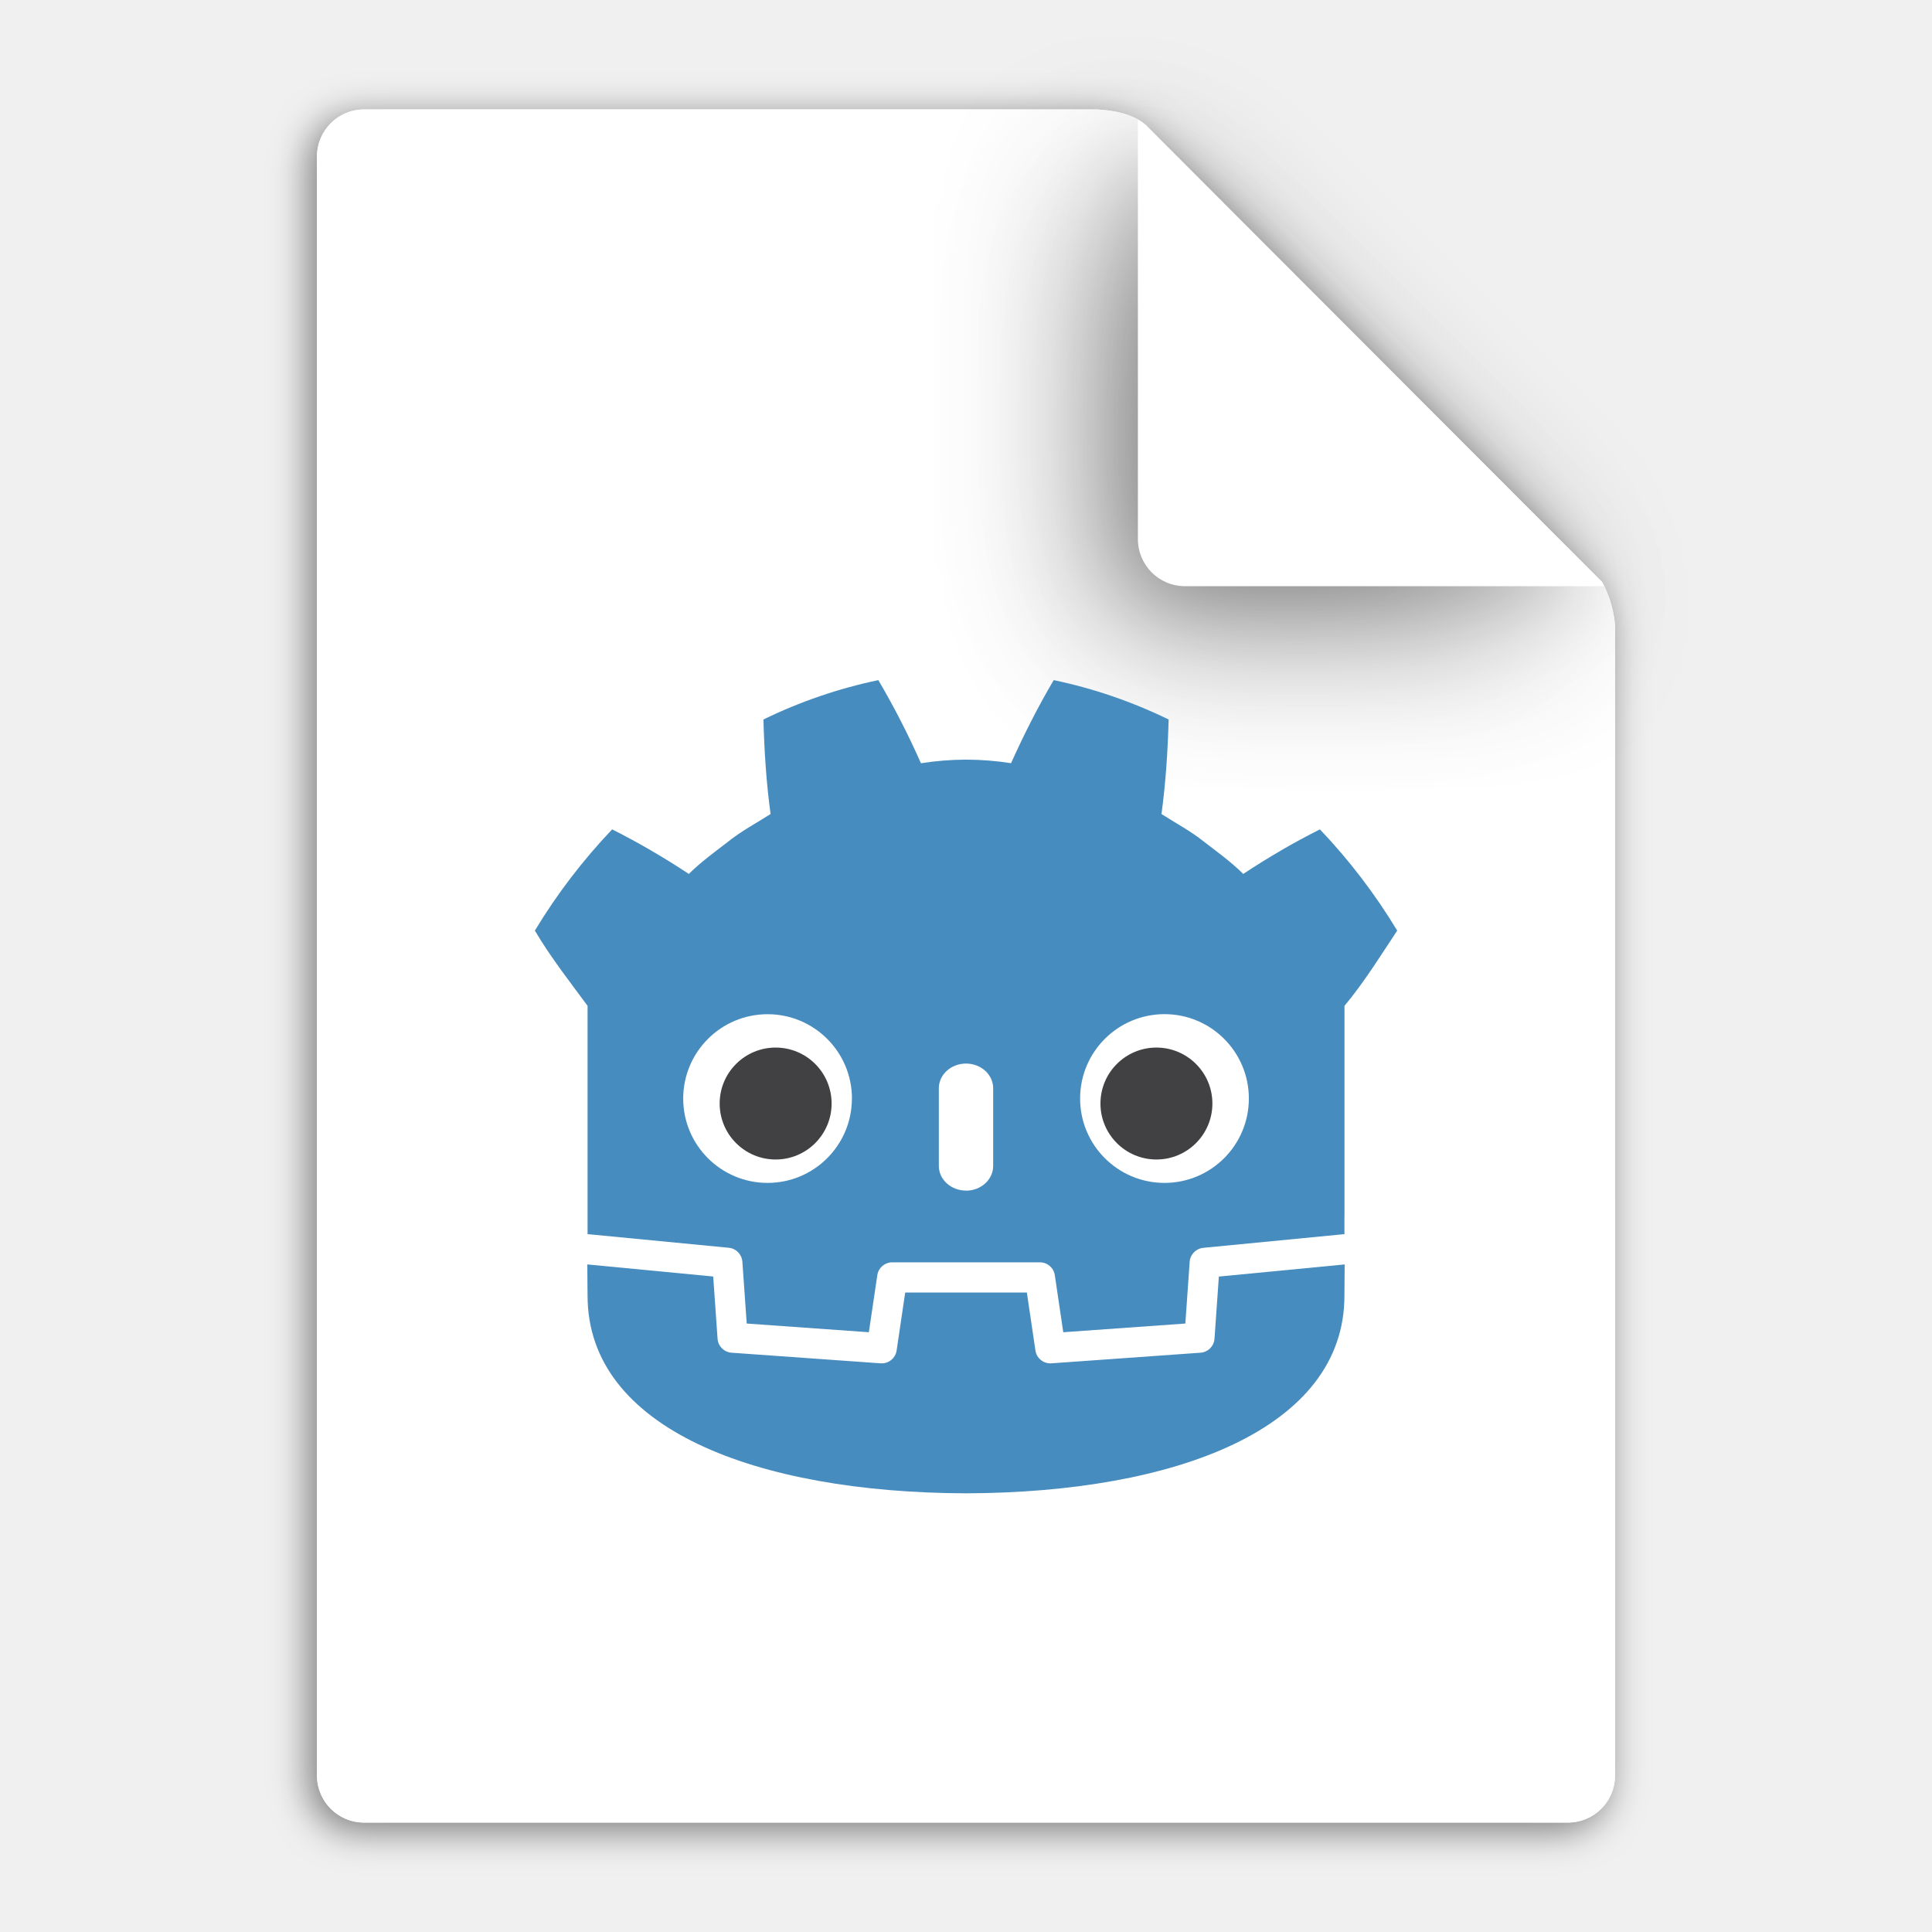
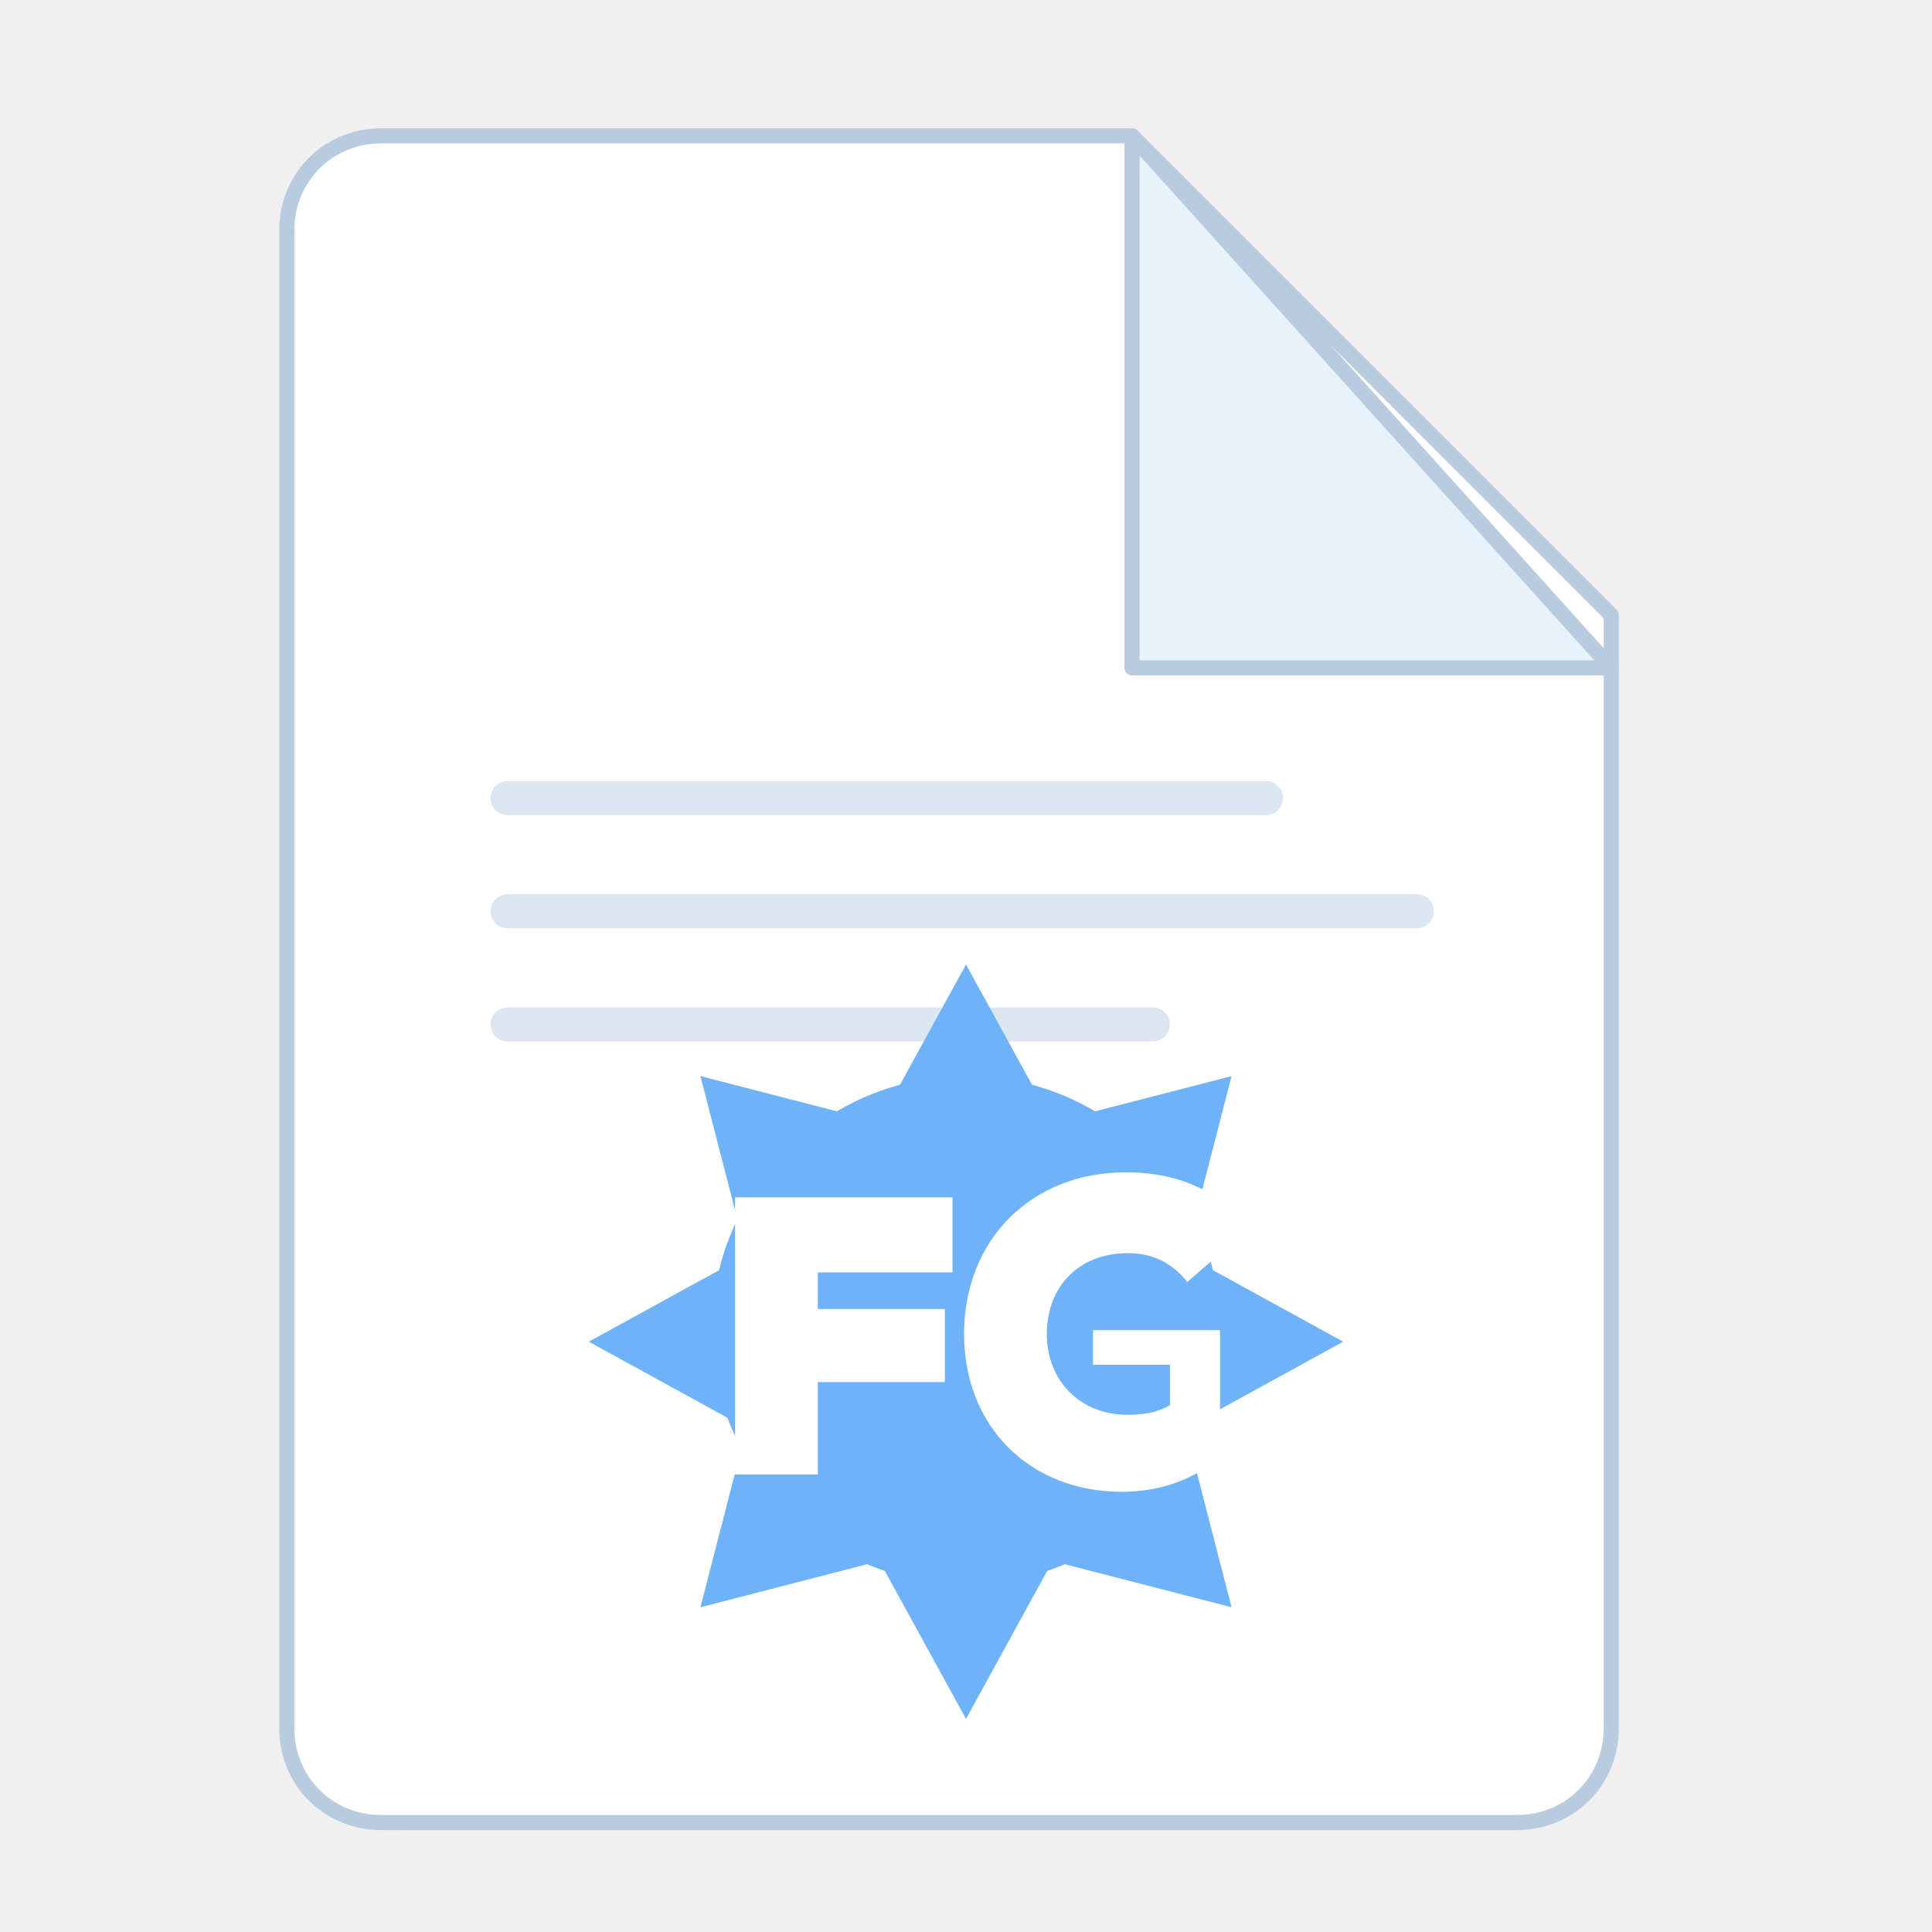
- <svg xmlns="http://www.w3.org/2000/svg" xmlns:xlink="http://www.w3.org/1999/xlink" width="32" height="32">
-   <defs>
-     <filter id="d" width="1.076" height="1.057" x="-.041" y="-.026" color-interpolation-filters="sRGB">
-       <feFlood flood-color="#000" flood-opacity=".502" result="flood" />
-       <feGaussianBlur in="SourceGraphic" result="blur" stdDeviation="10" />
-       <feOffset dx="-4" dy="4" in="blur" result="offset" />
-       <feComposite in="flood" in2="offset" operator="in" result="comp1" />
-       <feComposite in="SourceGraphic" in2="comp1" result="comp2" />
-     </filter>
-     <filter id="e" width="1.824" height="1.821" x="-.44" y="-.383" color-interpolation-filters="sRGB">
-       <feFlood flood-color="#000" flood-opacity=".502" result="flood" />
-       <feGaussianBlur in="SourceGraphic" result="blur" stdDeviation="20" />
-       <feOffset dx="-10" dy="10" in="blur" result="offset" />
-       <feComposite in="flood" in2="offset" operator="in" result="comp1" />
-       <feComposite in="SourceGraphic" in2="comp1" result="fbSourceGraphic" />
-       <feColorMatrix in="fbSourceGraphic" result="fbSourceGraphicAlpha" values="0 0 0 -1 0 0 0 0 -1 0 0 0 0 -1 0 0 0 0 1 0" />
-       <feFlood flood-color="#000" flood-opacity=".2" result="flood" />
-       <feGaussianBlur in="fbSourceGraphic" result="blur" stdDeviation="20" />
-       <feOffset dx="-4" dy="4" in="blur" result="offset" />
-       <feComposite in="flood" in2="offset" operator="in" result="comp1" />
-       <feComposite in="fbSourceGraphic" in2="comp1" result="comp2" />
-     </filter>
-     <filter id="a" width="1.076" height="1.057" x="-.041" y="-.026" color-interpolation-filters="sRGB">
-       <feFlood flood-color="#000" flood-opacity=".502" result="flood" />
-       <feGaussianBlur in="SourceGraphic" result="blur" stdDeviation="10" />
-       <feOffset dx="-4" dy="4" in="blur" result="offset" />
-       <feComposite in="flood" in2="offset" operator="in" result="comp1" />
-       <feComposite in="SourceGraphic" in2="comp1" result="comp2" />
-     </filter>
-     <filter id="b" width="2.262" height="2.261" x="-.68" y="-.582" color-interpolation-filters="sRGB">
-       <feFlood flood-color="#000" flood-opacity=".4" result="flood" />
-       <feGaussianBlur in="SourceGraphic" result="blur" stdDeviation="40" />
-       <feOffset dx="-20" dy="20" in="blur" result="offset" />
-       <feComposite in="flood" in2="offset" operator="in" result="comp1" />
-       <feComposite in="SourceGraphic" in2="comp1" result="fbSourceGraphic" />
-       <feColorMatrix in="fbSourceGraphic" result="fbSourceGraphicAlpha" values="0 0 0 -1 0 0 0 0 -1 0 0 0 0 -1 0 0 0 0 1 0" />
-       <feFlood flood-color="#000" flood-opacity=".2" result="flood" />
-       <feGaussianBlur in="fbSourceGraphic" result="blur" stdDeviation="20" />
-       <feOffset dx="-4" dy="4" in="blur" result="offset" />
-       <feComposite in="flood" in2="offset" operator="in" result="comp1" />
-       <feComposite in="fbSourceGraphic" in2="comp1" result="comp2" />
-     </filter>
-     <path id="c" fill="none" d="M0 0H1024V1024H0z" />
-   </defs>
-   <path fill="#fff" d="m 193,58 c -13.85,-6.8e-5 -25,11.15 -25,25 v 858 c 0,13.85 11.15,25 25,25 h 638 c 13.85,0 25,-11.15 25,-25 0,0 -0.004,-609.403 -0.006,-609.404 -0.011,-0.54 -0.49,-11.635 -6.799,-23.109 L 727.166,186.282 607.137,66.078 C 600.033,60.162 590.478,58.524 581.41,58.002 Z" filter="url(#a)" transform="scale(.03125)" />
-   <path fill="#fff" d="m 603.107,63.297 c -6.476,-3.684 -14.251,-4.866 -21.697,-5.295 L 193,58 c -13.85,-6.8e-5 -25,11.15 -25,25 v 858 c 0,13.85 11.15,25 25,25 h 638 c 13.85,0 25,-11.15 25,-25 0,0 -0.004,-609.403 -0.006,-609.404 -0.011,-0.505 -0.431,-10.253 -5.654,-20.904 H 628.107 c -13.85,0 -25,-11.15 -25,-25 z" transform="scale(.03125)" />
-   <path fill="#fff" d="M 603.107,63.297 V 285.691 c 0,13.85 11.15,25 25,25 h 222.232 c -0.359,-0.732 -0.739,-1.468 -1.145,-2.205 L 727.166,186.281 607.137,66.078 c -1.27,-1.058 -2.619,-1.979 -4.029,-2.781 z" filter="url(#b)" transform="scale(.03125)" />
-   <use xlink:href="#c" stroke-width=".8" transform="scale(.03125)" />
-   <g stroke-width=".32">
-     <path fill="#fff" d="m22.268 20.443s-.02-.128-.033-.127l-2.318.224a.377.377 0 0 0 -.34.35l-.064.912-1.793.128-.122-.827a.38.38 0 0 0 -.374-.323h-2.447a.38.38 0 0 0 -.374.323l-.122.827-1.793-.128-.064-.913a.377.377 0 0 0 -.34-.35l-2.32-.223c-.011-.001-.02.127-.032.127l-.003.501 1.964.317.064.921a.38.38 0 0 0 .35.35l2.47.177h.028a.38.38 0 0 0 .373-.322l.125-.851h1.795l.125.851a.38.38 0 0 0 .4.322l2.471-.176a.38.38 0 0 0 .35-.351l.064-.92 1.964-.32z" />
-     <path fill="#478cbf" d="m9.732 16.66v3.783h.02l2.32.224c.121.012.215.11.224.231l.072 1.024 2.023.144.14-.945c.018-.122.123-.212.246-.213h2.447c.124 0.0.229.091.247.213l.14.945 2.022-.144.072-1.024c.009-.121.104-.218.225-.23l2.318-.225h.02v-.302h.001v-3.481c.337-.404.624-.873.873-1.246-.364-.604-.794-1.166-1.28-1.677-.44.22-.867.472-1.27.738-.202-.2-.43-.364-.653-.536-.22-.176-.466-.305-.701-.456.07-.52.104-1.032.118-1.566-.605-.295-1.244-.514-1.903-.652-.26.438-.499.913-.707 1.376-.245-.039-.492-.058-.74-.059h-.01c-.249.001-.497.021-.742.06-.209-.472-.444-.932-.706-1.377-.659.138-1.298.357-1.903.652.014.534.048 1.046.118 1.566-.235.15-.482.28-.701.456-.223.172-.451.336-.653.536-.403-.266-.83-.517-1.27-.738-.486.511-.916 1.073-1.28 1.677.27.457.608.884.873 1.246z" />
-     <path fill="#478cbf" d="m20.188 21.144-.072 1.029a.25.25 0 0 1 -.231.232l-2.47.176a.25.25 0 0 1 -.265-.213l-.142-.96h-2.015l-.142.96a.25.25 0 0 1 -.265.213l-2.47-.176a.25.25 0 0 1 -.231-.232l-.072-1.03-2.085-.2c0 .224.004.47.004.518 0 2.203 2.793 3.261 6.264 3.273h.009c3.47-.012 6.263-1.07 6.263-3.273l.004-.518z" />
-     <path fill="#fff" d="m14.11 18.195a1.397 1.397 0 1 1 -2.794.001 1.397 1.397 0 0 1 2.795 0" />
-     <path fill="#414042" d="m13.774 18.278a.927.927 0 1 1 -1.854 0 .927.927 0 0 1 1.854 0" />
-     <path fill="#fff" d="m16 19.72c-.248 0-.45-.183-.45-.409v-1.286c0-.226.202-.409.45-.409.249 0 .45.183.45.409v1.286c0 .226-.201.41-.45.41m1.89-1.526a1.397 1.397 0 1 0 2.795 0 1.397 1.397 0 0 0 -2.795 0" />
-     <path fill="#414042" d="m18.227 18.278a.927.927 0 1 0 1.854 0 .927.927 0 0 0 -1.854 0" />
+ <svg xmlns="http://www.w3.org/2000/svg" width="1024" height="1024" viewBox="0 0 1024 1024">
+   <path fill="#000000" fill-opacity="0.18" d="M202 92h392l242 242v572c0 28-22 50-50 50H202c-28 0-50-22-50-50V142c0-28 22-50 50-50z" transform="translate(14 14)" />
+   <path fill="#ffffff" stroke="#b9cbde" stroke-width="8" stroke-linejoin="round" d="M202 72h398l254 254v590c0 28-22 50-50 50H202c-28 0-50-22-50-50V122c0-28 22-50 50-50z" />
+   <path fill="#e8f2fa" stroke="#b9cbde" stroke-width="8" stroke-linejoin="round" d="M600 72v282h254z" />
+   <g opacity=".75">
+     <rect x="260" y="414" width="420" height="18" rx="9" fill="#cfddeb" />
+     <rect x="260" y="474" width="500" height="18" rx="9" fill="#cfddeb" />
+     <rect x="260" y="534" width="360" height="18" rx="9" fill="#cfddeb" />
  </g>
-   <path fill="#fff" d="m 193,58 c -13.85,0 -25,11.15 -25,25 v 858 c 0,13.85 11.15,25 25,25 h 638 c 13.85,0 25,-11.15 25,-25 V 321.598 c -0.002,-6.7e-4 -0.004,-0.001 -0.006,-0.002 -0.08,-3.75 -0.372,-8.5 -2.77,-10.904 L 603.107,59.865 v 0.008 C 600.006,58.6 596.707,57.972 593.41,58.002 V 58 Z" filter="url(#d)" transform="matrix(.03125 0 0 .02553 -485 .923)" />
-   <path fill="#fff" d="m 603.107,59.865 v 225.826 c 0,13.85 11.15,25 25,25 H 853.225 C 781.488,238.955 688.606,145.364 603.107,59.865 Z" filter="url(#e)" transform="matrix(.03125 0 0 .02553 -485 .923)" />
-   <use xlink:href="#c" stroke-width=".8" transform="matrix(.03125 0 0 .02553 -485 .923)" />
+   <g transform="translate(512 705) scale(1.02) translate(-512 -705)">
+     <path fill="#6eb3f7" d="M512 515l45 82 93-24-24 93 82 45-82 45 24 93-93-24-45 82-45-82-93 24 24-93-82-45 82-45-24-93 93 24z" />
+     <circle cx="512" cy="705" r="132" fill="#6eb3f7" />
+     <path fill="#ffffff" d="M392 636h113v39h-70v19h66v38h-66v48h-43z" />
+     <path fill="#ffffff" d="M578 705h66v66c-13 11-30 18-51 18-48 0-82-34-82-82 0-49 35-84 84-84 28 0 49 10 64 29l-32 28c-8-10-18-15-31-15-25 0-42 17-42 42 0 24 17 42 42 42 8 0 15-1 22-5v-21h-40z" />
+   </g>
</svg>
